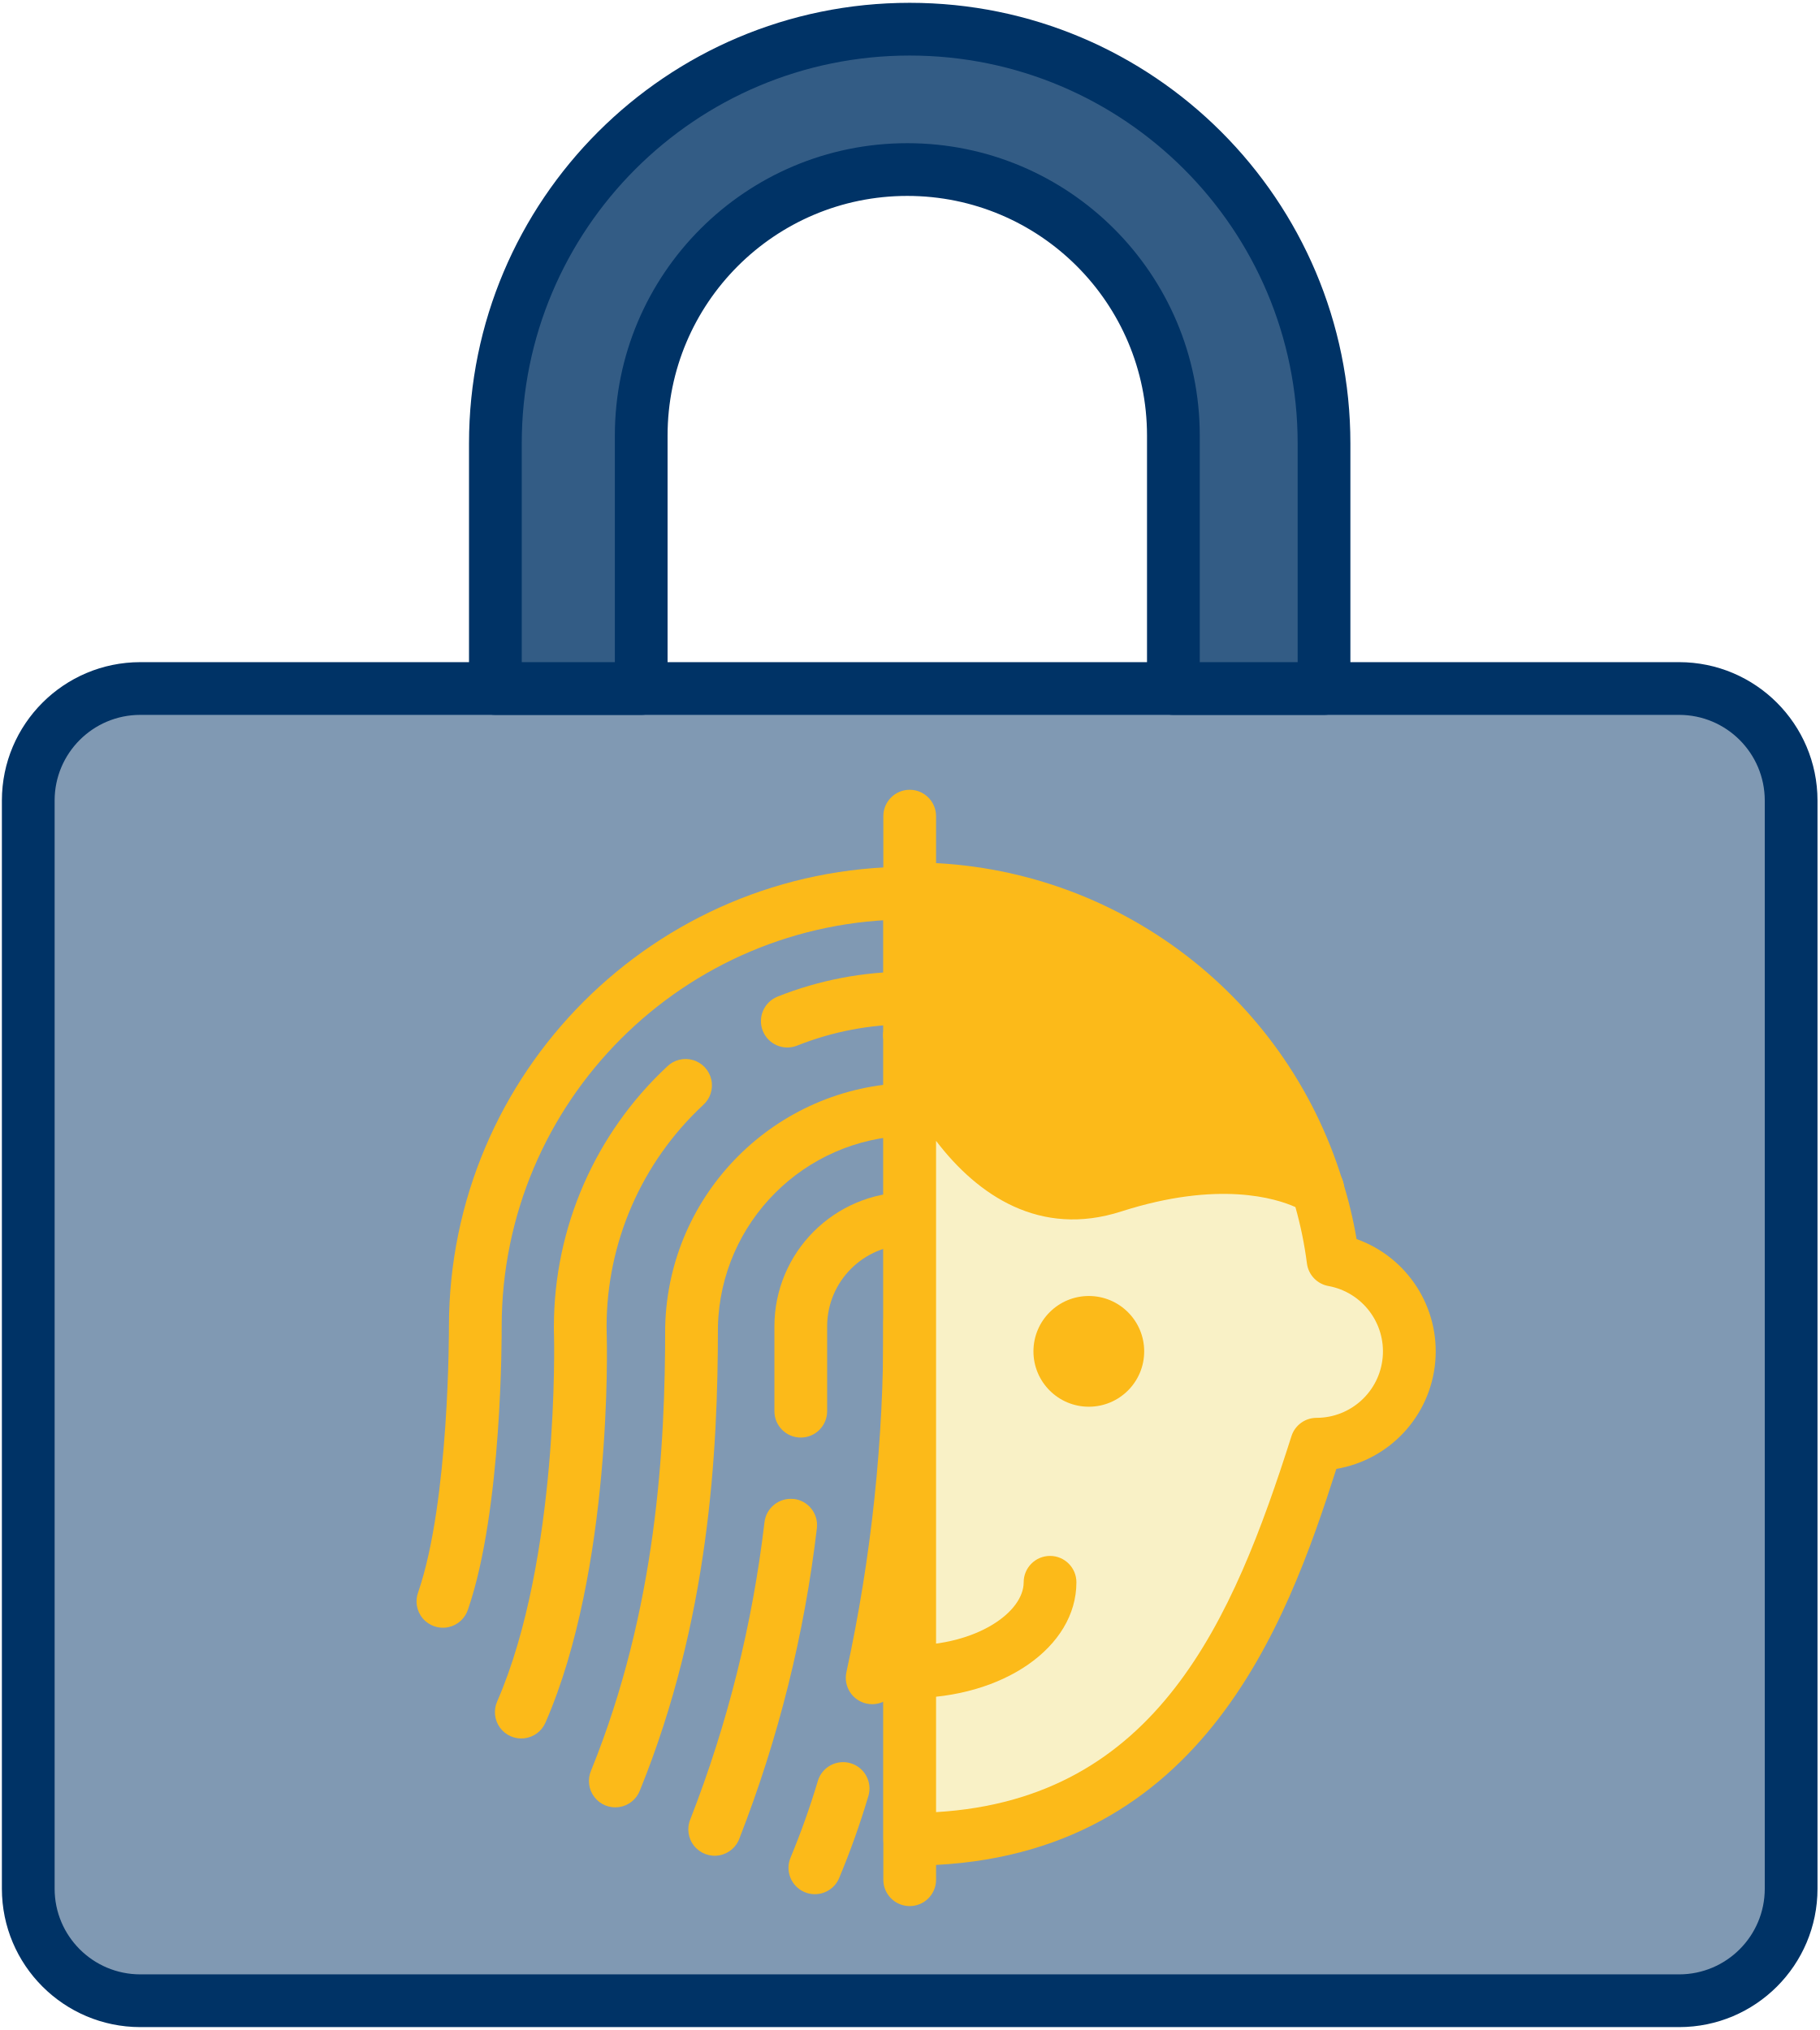
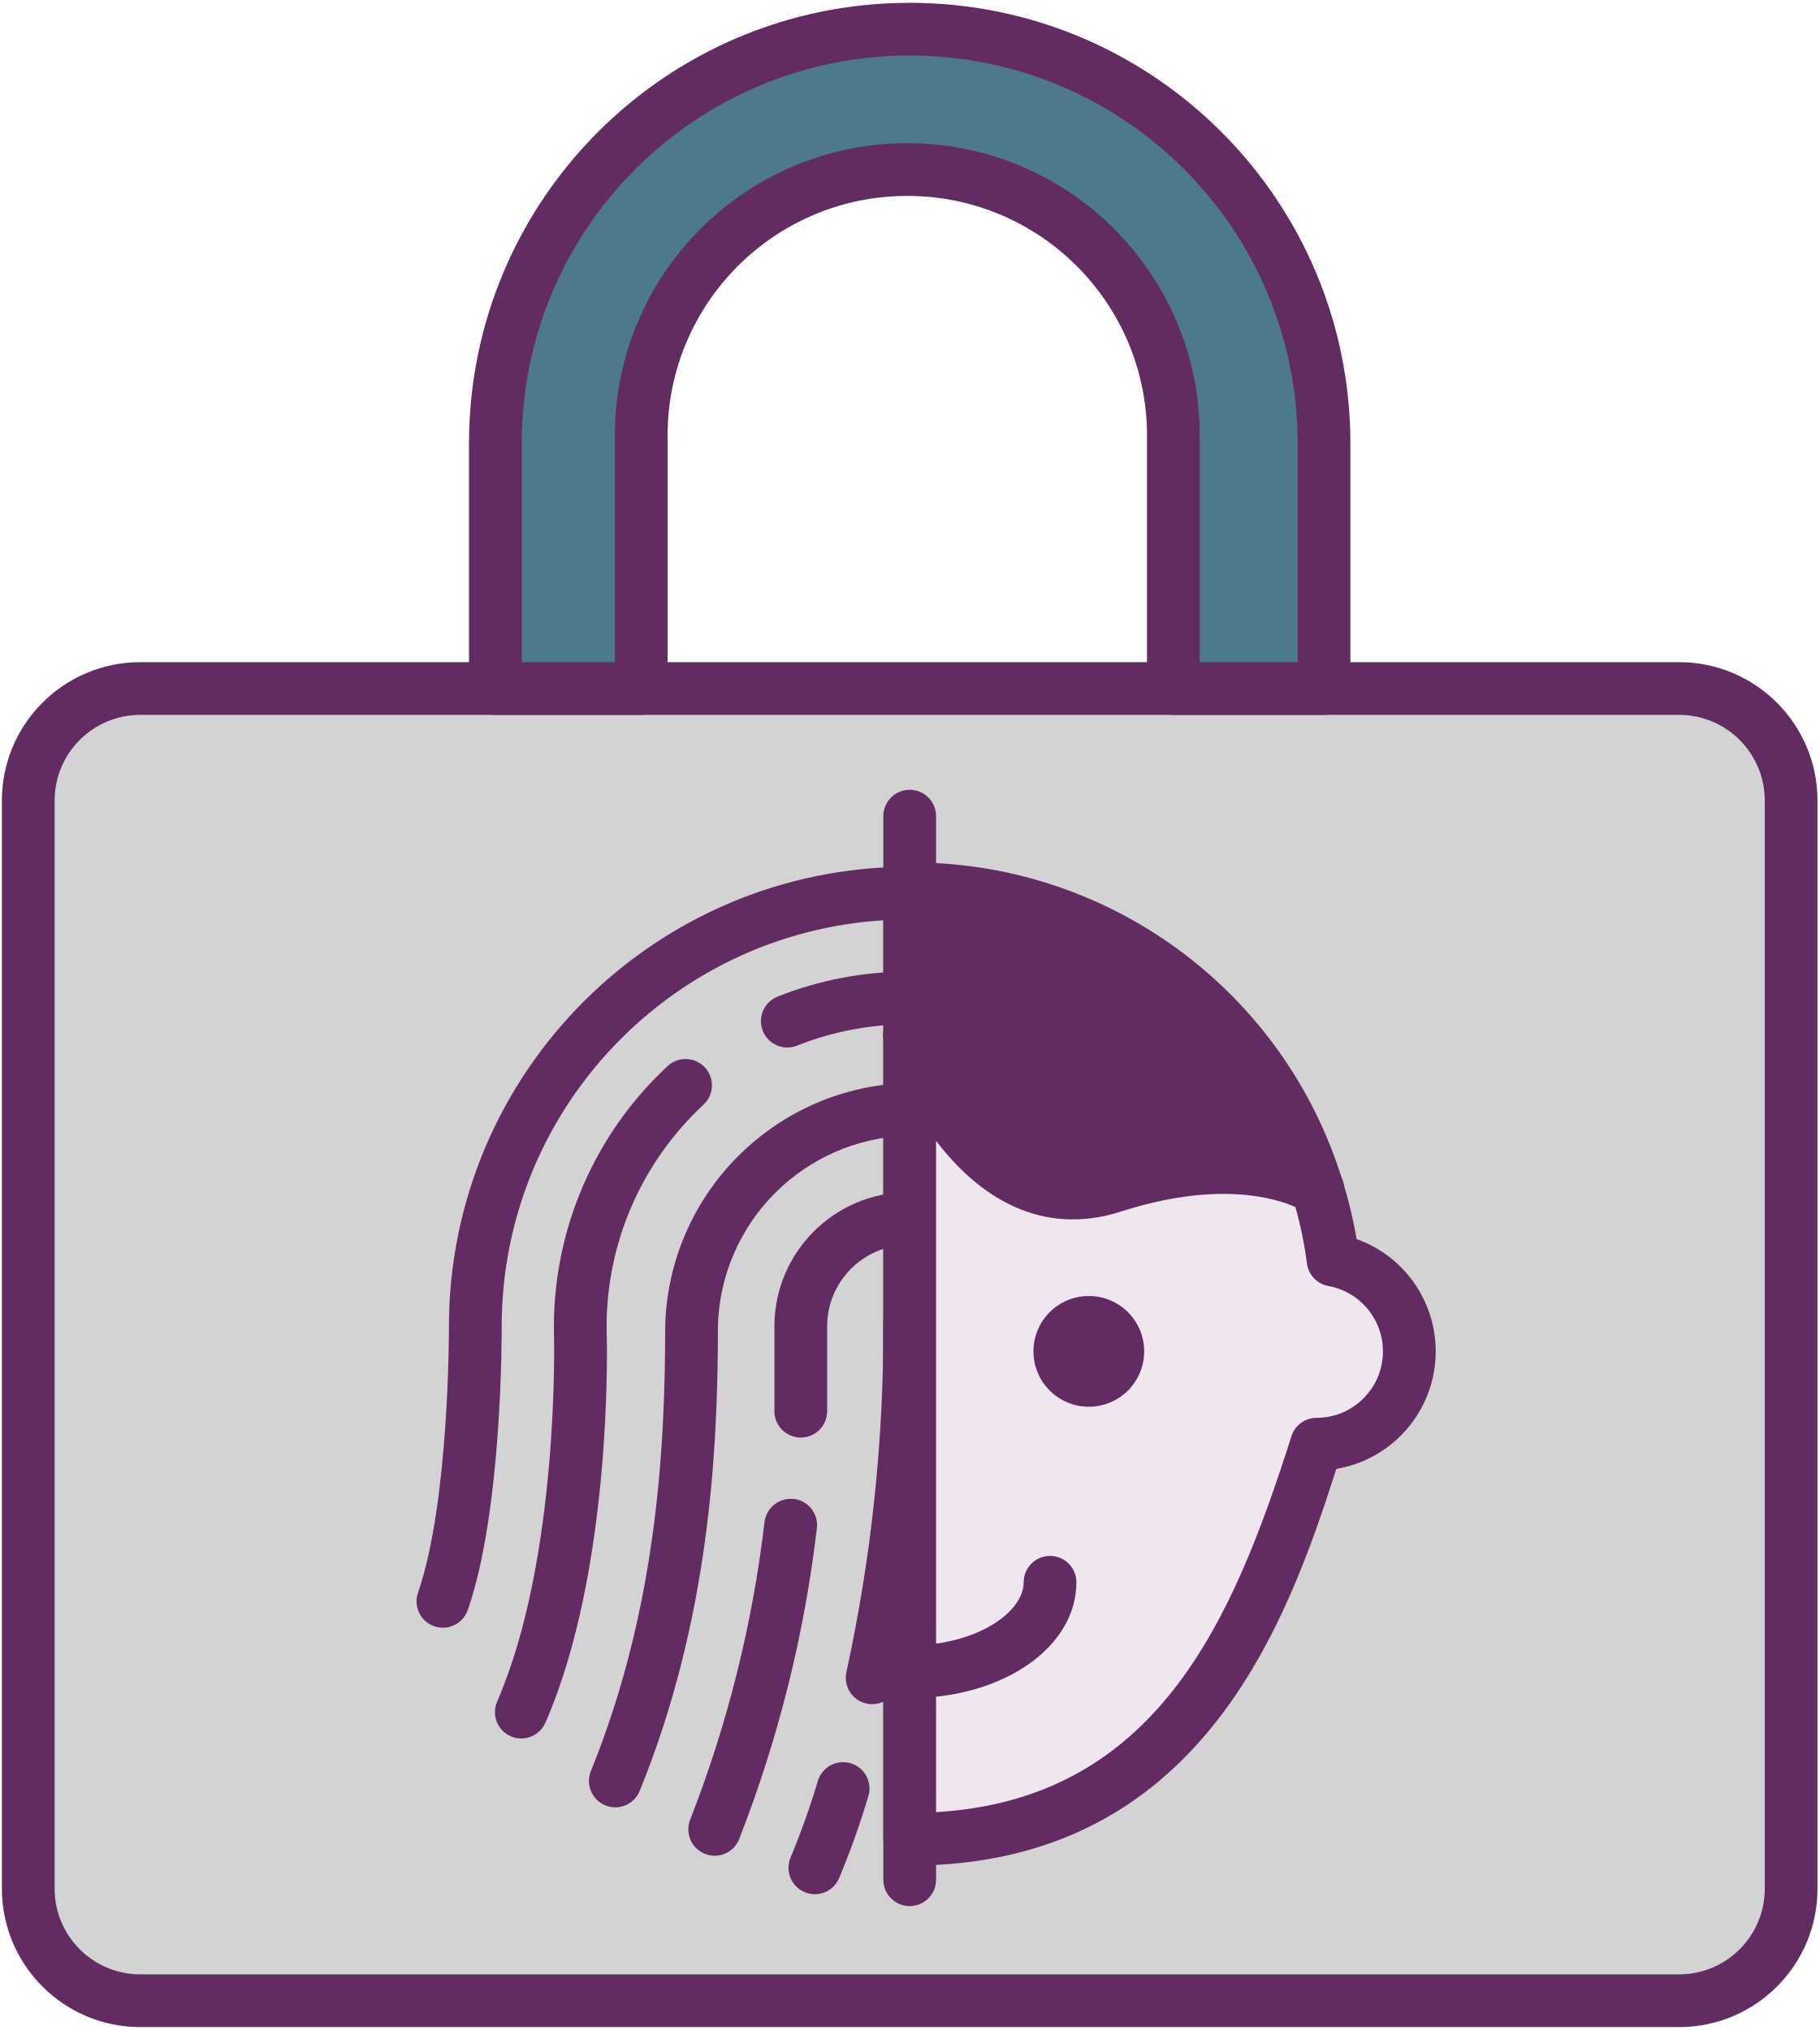
<svg xmlns="http://www.w3.org/2000/svg" width="138" height="154" viewBox="0 0 138 154">
  <defs>
    <clipPath id="clip-path">
      <rect id="Rectangle_2877" data-name="Rectangle 2877" width="138" height="154" transform="translate(31 23)" fill="none" />
    </clipPath>
  </defs>
  <g id="Group_5139" data-name="Group 5139" transform="translate(-31 -23)">
    <g id="Group_5138" data-name="Group 5138" clip-path="url(#clip-path)">
-       <path id="Path_2759" data-name="Path 2759" d="M158.363,174.78H41.638a8.494,8.494,0,0,1-8.494-8.494V83.725a8.494,8.494,0,0,1,8.494-8.494H158.363a8.494,8.494,0,0,1,8.494,8.494v82.561a8.494,8.494,0,0,1-8.494,8.494" fill="#8099b3" />
-       <path id="Path_2760" data-name="Path 2760" d="M158.363,176.78H41.637a10.506,10.506,0,0,1-10.494-10.493V83.726A10.506,10.506,0,0,1,41.637,73.232H158.363a10.506,10.506,0,0,1,10.493,10.494v82.561a10.5,10.5,0,0,1-10.493,10.493M41.637,77.232a6.5,6.5,0,0,0-6.494,6.494v82.561a6.5,6.5,0,0,0,6.494,6.493H158.363a6.5,6.5,0,0,0,6.493-6.493V83.726a6.5,6.5,0,0,0-6.493-6.494Z" fill="#036" />
-       <path id="Path_2761" data-name="Path 2761" d="M131.426,56.64V75.234H120V56.044a20.182,20.182,0,0,0-40.364,0v19.19H68.574V56.64a31.426,31.426,0,0,1,62.852,0" fill="#335c85" />
-       <path id="Path_2762" data-name="Path 2762" d="M131.426,77.234H120a2,2,0,0,1-2-2V56.045a18.182,18.182,0,1,0-36.365,0V75.234a2,2,0,0,1-2,2H68.574a2,2,0,0,1-2-2V56.64a33.426,33.426,0,0,1,66.852,0V75.234a2,2,0,0,1-2,2m-9.425-4h7.425V56.64a29.426,29.426,0,0,0-58.852,0V73.234h7.062V56.045a22.182,22.182,0,1,1,44.365,0Z" fill="#036" />
-       <path id="Path_2763" data-name="Path 2763" d="M100,167.6a2,2,0,0,1-2-2V84.915a2,2,0,0,1,4,0V165.6a2,2,0,0,1-2,2" fill="#fcba19" />
-       <path id="Path_2764" data-name="Path 2764" d="M77.017,124.237q-.007-.308-.008-.618a22.986,22.986,0,0,1,7.313-16.78A2,2,0,1,0,81.6,103.91a27,27,0,0,0-8.588,19.709c0,.242,0,.483.01.726.005.168.409,16.9-4.312,27.73a2,2,0,1,0,3.666,1.6c5.075-11.644,4.665-28.717,4.644-29.436" fill="#fcba19" />
-       <path id="Path_2765" data-name="Path 2765" d="M89.738,123.619v6.437a2,2,0,0,0,4,0v-6.437a6.186,6.186,0,0,1,6.181-6.18c.028,0,.053,0,.08,0v-4c-.027,0-.053,0-.08,0a10.191,10.191,0,0,0-10.181,10.18" fill="#fcba19" />
-       <path id="Path_2766" data-name="Path 2766" d="M69.051,123.619A30.9,30.9,0,0,1,99.918,92.752l.082,0v-4l-.082,0a34.909,34.909,0,0,0-34.867,34.879c0,.131.047,13.249-2.329,20.147a2,2,0,1,0,3.781,1.3c2.6-7.544,2.551-20.907,2.548-21.461" fill="#fcba19" />
-       <path id="Path_2767" data-name="Path 2767" d="M89.962,98.613a2,2,0,0,0,1.48,3.716,22.791,22.791,0,0,1,8.476-1.619l.082,0v-4l-.082,0a26.765,26.765,0,0,0-9.956,1.9" fill="#fcba19" />
-       <path id="Path_2768" data-name="Path 2768" d="M100,162c-.394,1.29-.646,2.051-.66,2.093a2,2,0,0,0,.66,2.2Z" fill="#fcba19" />
-       <path id="Path_2769" data-name="Path 2769" d="M99.918,109.155c.028,0,.054,0,.082,0v-4c-.028,0-.054,0-.082,0a18.947,18.947,0,0,0-18.464,18.463c0,9.235-.639,21.412-5.621,33.7a2,2,0,1,0,3.707,1.5c5.242-12.93,5.914-25.605,5.914-35.2a14.843,14.843,0,0,1,14.464-14.463" fill="#fcba19" />
-       <path id="Path_2770" data-name="Path 2770" d="M95.539,156.768a2,2,0,0,0-2.5,1.32,60.084,60.084,0,0,1-2.075,5.833,2,2,0,0,0,3.657,1.619,61.869,61.869,0,0,0,2.24-6.271,2,2,0,0,0-1.32-2.5" fill="#fcba19" />
-       <path id="Path_2771" data-name="Path 2771" d="M100,121.315h0a2,2,0,0,0-2,2,122.209,122.209,0,0,1-2.8,26.537,2,2,0,1,0,3.907.861c.33-1.5.621-3.012.895-4.532Z" fill="#fcba19" />
-       <path id="Path_2772" data-name="Path 2772" d="M91.2,136.717a2.006,2.006,0,0,0-2.214,1.762A91.212,91.212,0,0,1,83.367,161a2,2,0,1,0,3.743,1.4,95.173,95.173,0,0,0,5.851-23.478,2,2,0,0,0-1.761-2.212" fill="#fcba19" />
-       <path id="Path_2773" data-name="Path 2773" d="M130.928,113.2c-.37-.25-5.43-3.43-15.5-.2-10.18,3.27-15.16-10.66-15.43-11.45V90.43h.07a32.293,32.293,0,0,1,30.86,22.77" fill="#fcba19" />
-       <path id="Path_2774" data-name="Path 2774" d="M112.361,115.506c-7.563,0-12.427-7.951-14.256-13.31A2,2,0,0,1,98,101.55V90.43a2,2,0,0,1,2-2,34.127,34.127,0,0,1,32.841,24.182,2,2,0,0,1-3.029,2.246c-.066-.042-4.568-2.9-13.772.046a11.976,11.976,0,0,1-3.677.6M102,101.2c.731,1.969,5.021,12.4,12.818,9.894a25.9,25.9,0,0,1,12.706-1.205A30.084,30.084,0,0,0,102,92.49Z" fill="#fcba19" />
-       <path id="Path_2775" data-name="Path 2775" d="M137.9,125.52a7.038,7.038,0,0,1-7.04,7.04c-4.15,13.05-10.28,29.97-30.86,29.97V101.55c.27.79,5.25,14.72,15.43,11.45,10.07-3.23,15.13-.05,15.5.2a31.156,31.156,0,0,1,1.18,5.39,7.046,7.046,0,0,1,5.79,6.93" fill="#f9f1c6" />
-       <path id="Path_2776" data-name="Path 2776" d="M100,164.53a2,2,0,0,1-2-2V101.55a2,2,0,0,1,3.893-.646c.18.528,4.509,12.9,12.925,10.192,10.923-3.5,16.618.033,17.231.447a2,2,0,0,1,.788,1.055,33,33,0,0,1,1.058,4.4,9.044,9.044,0,0,1-1.534,17.435C128.572,146.257,121.985,164.53,100,164.53m2-54.981v50.923c16.779-.995,22.527-14.6,26.954-28.518a2,2,0,0,1,1.906-1.394,5.041,5.041,0,0,0,.9-10,2,2,0,0,1-1.63-1.711,29.546,29.546,0,0,0-.874-4.278c-1.466-.658-5.823-2.036-13.213.334-6.145,1.976-10.87-1.195-14.04-5.355" fill="#fcba19" />
-       <path id="Path_2777" data-name="Path 2777" d="M130.948,115.21a2.06,2.06,0,0,1-1.435-.6,2.008,2.008,0,1,1,1.435.6" fill="#fcba19" />
-       <path id="Path_2778" data-name="Path 2778" d="M100,103.55a2,2,0,0,1-1.8-1.124,2.142,2.142,0,0,1-.212-.906A2.007,2.007,0,1,1,100,103.55" fill="#fcba19" />
-       <path id="Path_2779" data-name="Path 2779" d="M117.786,125.517a4.2,4.2,0,1,1-4.2-4.2,4.2,4.2,0,0,1,4.2,4.2" fill="#fcba19" />
-       <path id="Path_2780" data-name="Path 2780" d="M100,151.823a2,2,0,0,1,0-4c5.1,0,8.645-2.523,8.645-4.788a2,2,0,0,1,4,0c0,4.928-5.554,8.788-12.645,8.788" fill="#fcba19" />
+       <path id="Path_2759" data-name="Path 2759" d="M158.363,174.78H41.638a8.494,8.494,0,0,1-8.494-8.494V83.725a8.494,8.494,0,0,1,8.494-8.494H158.363a8.494,8.494,0,0,1,8.494,8.494v82.561a8.494,8.494,0,0,1-8.494,8.494" fill="#D3D3D3" />
+       <path id="Path_2760" data-name="Path 2760" d="M158.363,176.78H41.637a10.506,10.506,0,0,1-10.494-10.493V83.726A10.506,10.506,0,0,1,41.637,73.232H158.363a10.506,10.506,0,0,1,10.493,10.494v82.561a10.5,10.5,0,0,1-10.493,10.493M41.637,77.232a6.5,6.5,0,0,0-6.494,6.494v82.561a6.5,6.5,0,0,0,6.494,6.493H158.363a6.5,6.5,0,0,0,6.493-6.493V83.726a6.5,6.5,0,0,0-6.493-6.494Z" fill="#622C62" />
+       <path id="Path_2761" data-name="Path 2761" d="M131.426,56.64V75.234H120V56.044a20.182,20.182,0,0,0-40.364,0v19.19H68.574V56.64a31.426,31.426,0,0,1,62.852,0" fill="#4D7A8B" />
+       <path id="Path_2762" data-name="Path 2762" d="M131.426,77.234H120a2,2,0,0,1-2-2V56.045a18.182,18.182,0,1,0-36.365,0V75.234a2,2,0,0,1-2,2H68.574a2,2,0,0,1-2-2V56.64a33.426,33.426,0,0,1,66.852,0V75.234a2,2,0,0,1-2,2m-9.425-4h7.425V56.64a29.426,29.426,0,0,0-58.852,0V73.234h7.062V56.045a22.182,22.182,0,1,1,44.365,0Z" fill="#622C62" />
+       <path id="Path_2763" data-name="Path 2763" d="M100,167.6a2,2,0,0,1-2-2V84.915a2,2,0,0,1,4,0V165.6a2,2,0,0,1-2,2" fill="#622C62" />
+       <path id="Path_2764" data-name="Path 2764" d="M77.017,124.237q-.007-.308-.008-.618a22.986,22.986,0,0,1,7.313-16.78A2,2,0,1,0,81.6,103.91a27,27,0,0,0-8.588,19.709c0,.242,0,.483.01.726.005.168.409,16.9-4.312,27.73a2,2,0,1,0,3.666,1.6c5.075-11.644,4.665-28.717,4.644-29.436" fill="#622C62" />
+       <path id="Path_2765" data-name="Path 2765" d="M89.738,123.619v6.437a2,2,0,0,0,4,0v-6.437a6.186,6.186,0,0,1,6.181-6.18c.028,0,.053,0,.08,0v-4c-.027,0-.053,0-.08,0a10.191,10.191,0,0,0-10.181,10.18" fill="#622C62" />
+       <path id="Path_2766" data-name="Path 2766" d="M69.051,123.619A30.9,30.9,0,0,1,99.918,92.752l.082,0v-4l-.082,0a34.909,34.909,0,0,0-34.867,34.879c0,.131.047,13.249-2.329,20.147a2,2,0,1,0,3.781,1.3c2.6-7.544,2.551-20.907,2.548-21.461" fill="#622C62" />
+       <path id="Path_2767" data-name="Path 2767" d="M89.962,98.613a2,2,0,0,0,1.48,3.716,22.791,22.791,0,0,1,8.476-1.619l.082,0v-4l-.082,0a26.765,26.765,0,0,0-9.956,1.9" fill="#622C62" />
+       <path id="Path_2768" data-name="Path 2768" d="M100,162c-.394,1.29-.646,2.051-.66,2.093a2,2,0,0,0,.66,2.2Z" fill="#622C62" />
+       <path id="Path_2769" data-name="Path 2769" d="M99.918,109.155c.028,0,.054,0,.082,0v-4c-.028,0-.054,0-.082,0a18.947,18.947,0,0,0-18.464,18.463c0,9.235-.639,21.412-5.621,33.7a2,2,0,1,0,3.707,1.5c5.242-12.93,5.914-25.605,5.914-35.2a14.843,14.843,0,0,1,14.464-14.463" fill="#622C62" />
+       <path id="Path_2770" data-name="Path 2770" d="M95.539,156.768a2,2,0,0,0-2.5,1.32,60.084,60.084,0,0,1-2.075,5.833,2,2,0,0,0,3.657,1.619,61.869,61.869,0,0,0,2.24-6.271,2,2,0,0,0-1.32-2.5" fill="#622C62" />
+       <path id="Path_2771" data-name="Path 2771" d="M100,121.315h0a2,2,0,0,0-2,2,122.209,122.209,0,0,1-2.8,26.537,2,2,0,1,0,3.907.861c.33-1.5.621-3.012.895-4.532Z" fill="#622C62" />
+       <path id="Path_2772" data-name="Path 2772" d="M91.2,136.717a2.006,2.006,0,0,0-2.214,1.762A91.212,91.212,0,0,1,83.367,161a2,2,0,1,0,3.743,1.4,95.173,95.173,0,0,0,5.851-23.478,2,2,0,0,0-1.761-2.212" fill="#622C62" />
+       <path id="Path_2773" data-name="Path 2773" d="M130.928,113.2c-.37-.25-5.43-3.43-15.5-.2-10.18,3.27-15.16-10.66-15.43-11.45V90.43h.07a32.293,32.293,0,0,1,30.86,22.77" fill="#622C62" />
+       <path id="Path_2774" data-name="Path 2774" d="M112.361,115.506c-7.563,0-12.427-7.951-14.256-13.31A2,2,0,0,1,98,101.55V90.43a2,2,0,0,1,2-2,34.127,34.127,0,0,1,32.841,24.182,2,2,0,0,1-3.029,2.246c-.066-.042-4.568-2.9-13.772.046a11.976,11.976,0,0,1-3.677.6M102,101.2c.731,1.969,5.021,12.4,12.818,9.894a25.9,25.9,0,0,1,12.706-1.205A30.084,30.084,0,0,0,102,92.49Z" fill="#622C62" />
+       <path id="Path_2775" data-name="Path 2775" d="M137.9,125.52a7.038,7.038,0,0,1-7.04,7.04c-4.15,13.05-10.28,29.97-30.86,29.97V101.55c.27.79,5.25,14.72,15.43,11.45,10.07-3.23,15.13-.05,15.5.2a31.156,31.156,0,0,1,1.18,5.39,7.046,7.046,0,0,1,5.79,6.93" fill="#F0E6F0" />
+       <path id="Path_2776" data-name="Path 2776" d="M100,164.53a2,2,0,0,1-2-2V101.55a2,2,0,0,1,3.893-.646c.18.528,4.509,12.9,12.925,10.192,10.923-3.5,16.618.033,17.231.447a2,2,0,0,1,.788,1.055,33,33,0,0,1,1.058,4.4,9.044,9.044,0,0,1-1.534,17.435C128.572,146.257,121.985,164.53,100,164.53m2-54.981v50.923c16.779-.995,22.527-14.6,26.954-28.518a2,2,0,0,1,1.906-1.394,5.041,5.041,0,0,0,.9-10,2,2,0,0,1-1.63-1.711,29.546,29.546,0,0,0-.874-4.278c-1.466-.658-5.823-2.036-13.213.334-6.145,1.976-10.87-1.195-14.04-5.355" fill="#622C62" />
+       <path id="Path_2777" data-name="Path 2777" d="M130.948,115.21a2.06,2.06,0,0,1-1.435-.6,2.008,2.008,0,1,1,1.435.6" fill="#622C62" />
+       <path id="Path_2778" data-name="Path 2778" d="M100,103.55a2,2,0,0,1-1.8-1.124,2.142,2.142,0,0,1-.212-.906A2.007,2.007,0,1,1,100,103.55" fill="#622C62" />
+       <path id="Path_2779" data-name="Path 2779" d="M117.786,125.517a4.2,4.2,0,1,1-4.2-4.2,4.2,4.2,0,0,1,4.2,4.2" fill="#622C62" />
+       <path id="Path_2780" data-name="Path 2780" d="M100,151.823a2,2,0,0,1,0-4c5.1,0,8.645-2.523,8.645-4.788a2,2,0,0,1,4,0c0,4.928-5.554,8.788-12.645,8.788" fill="#622C62" />
    </g>
  </g>
</svg>
